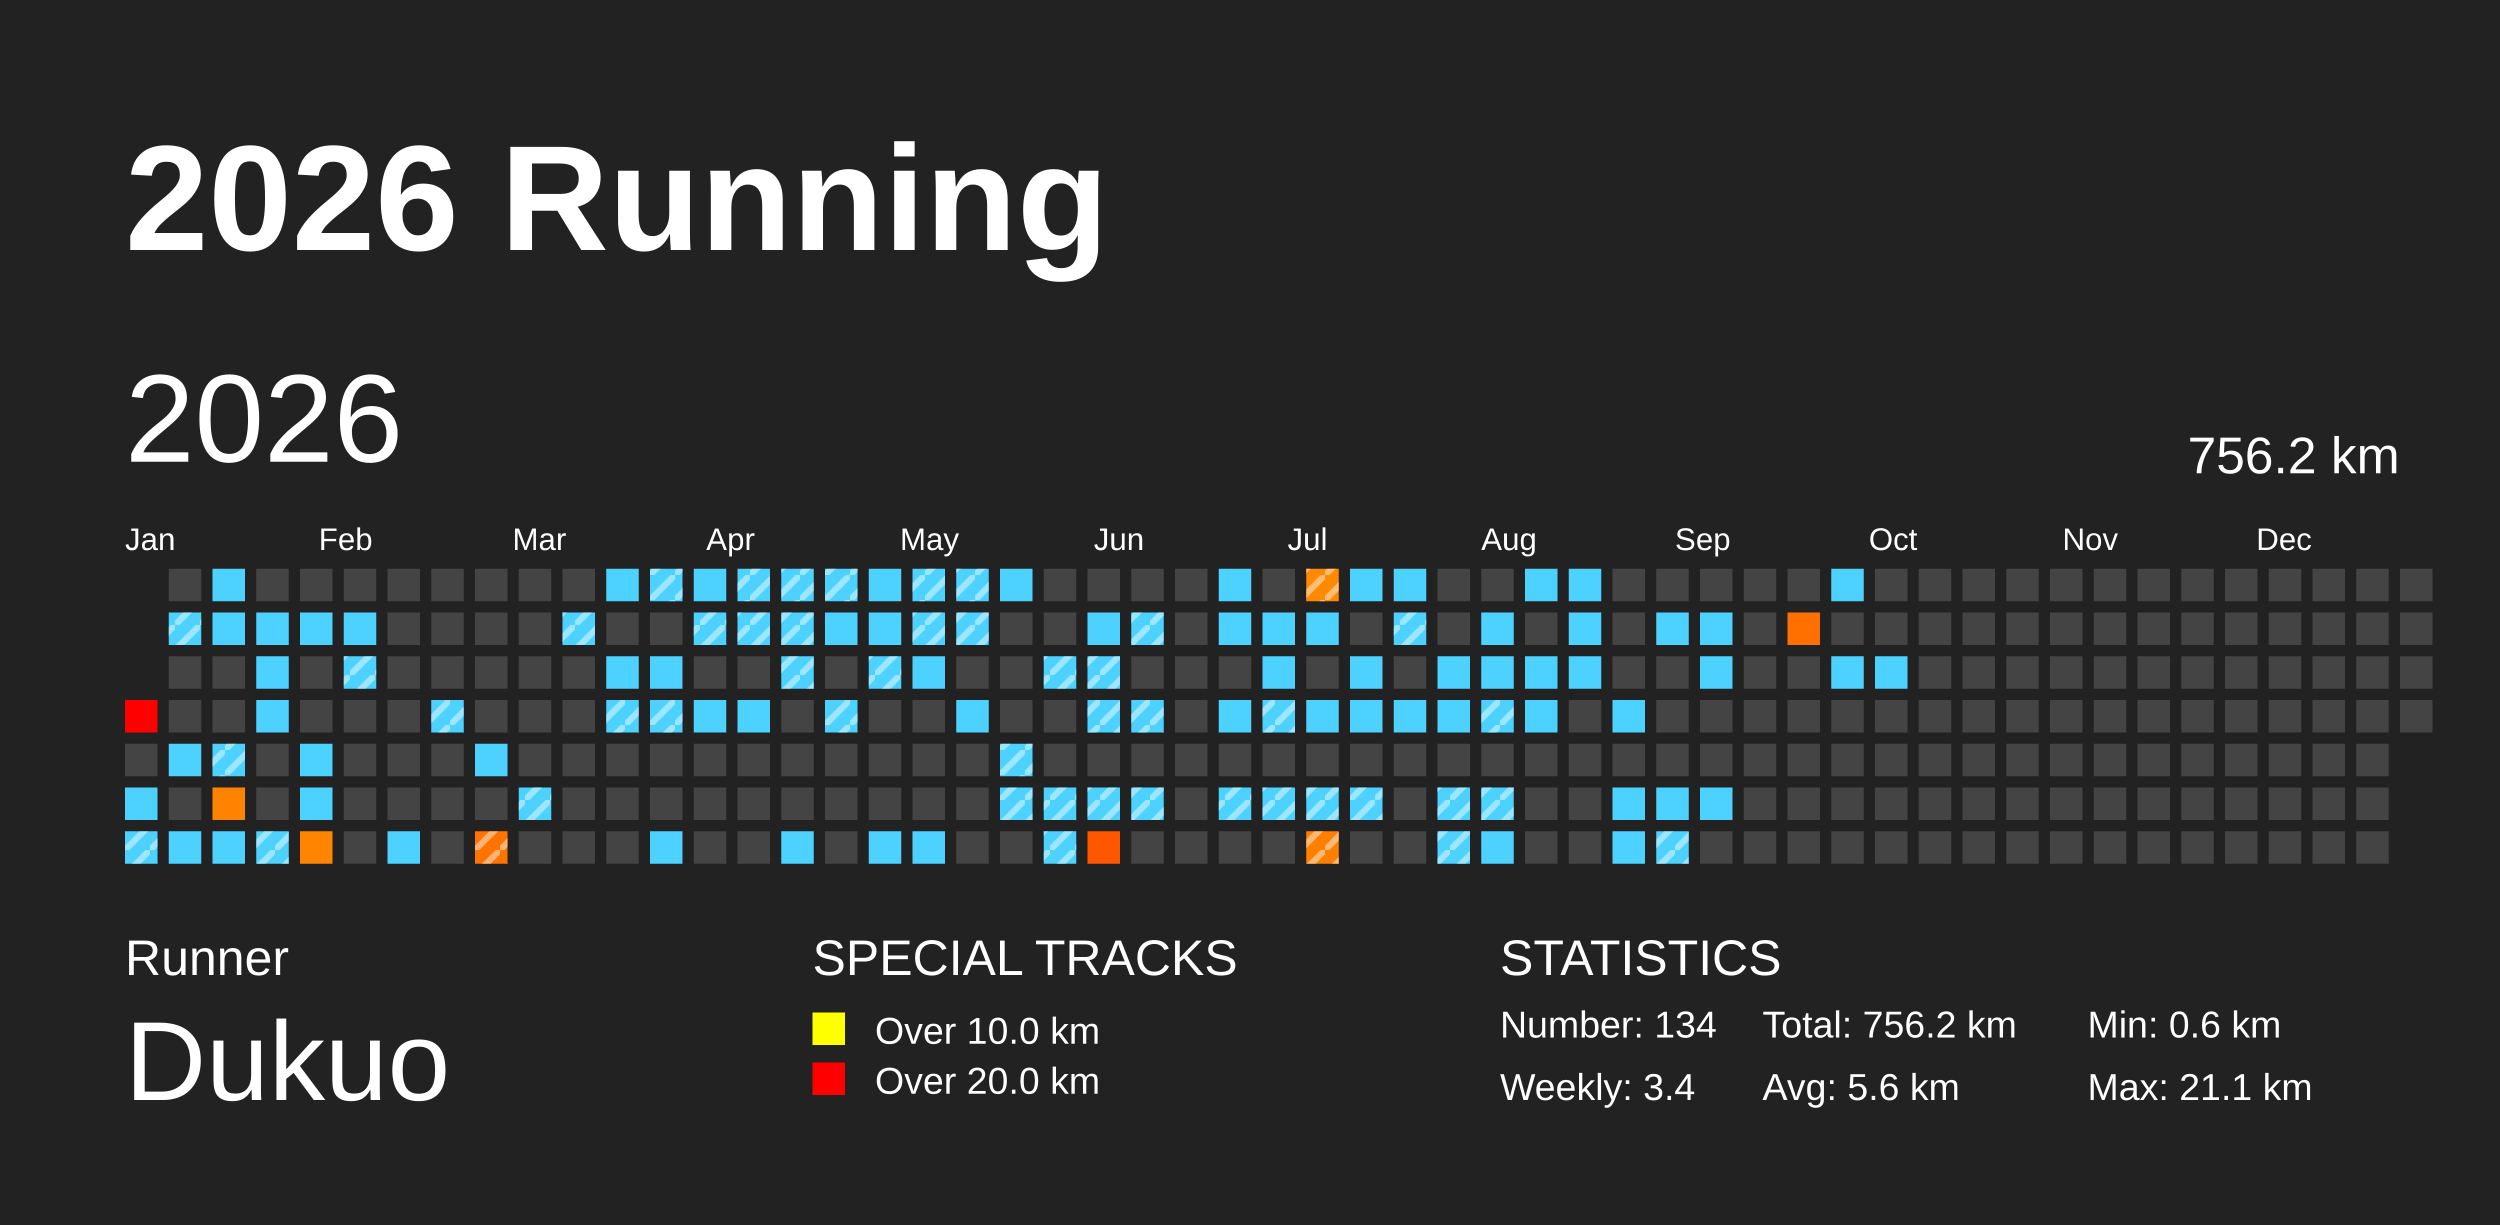
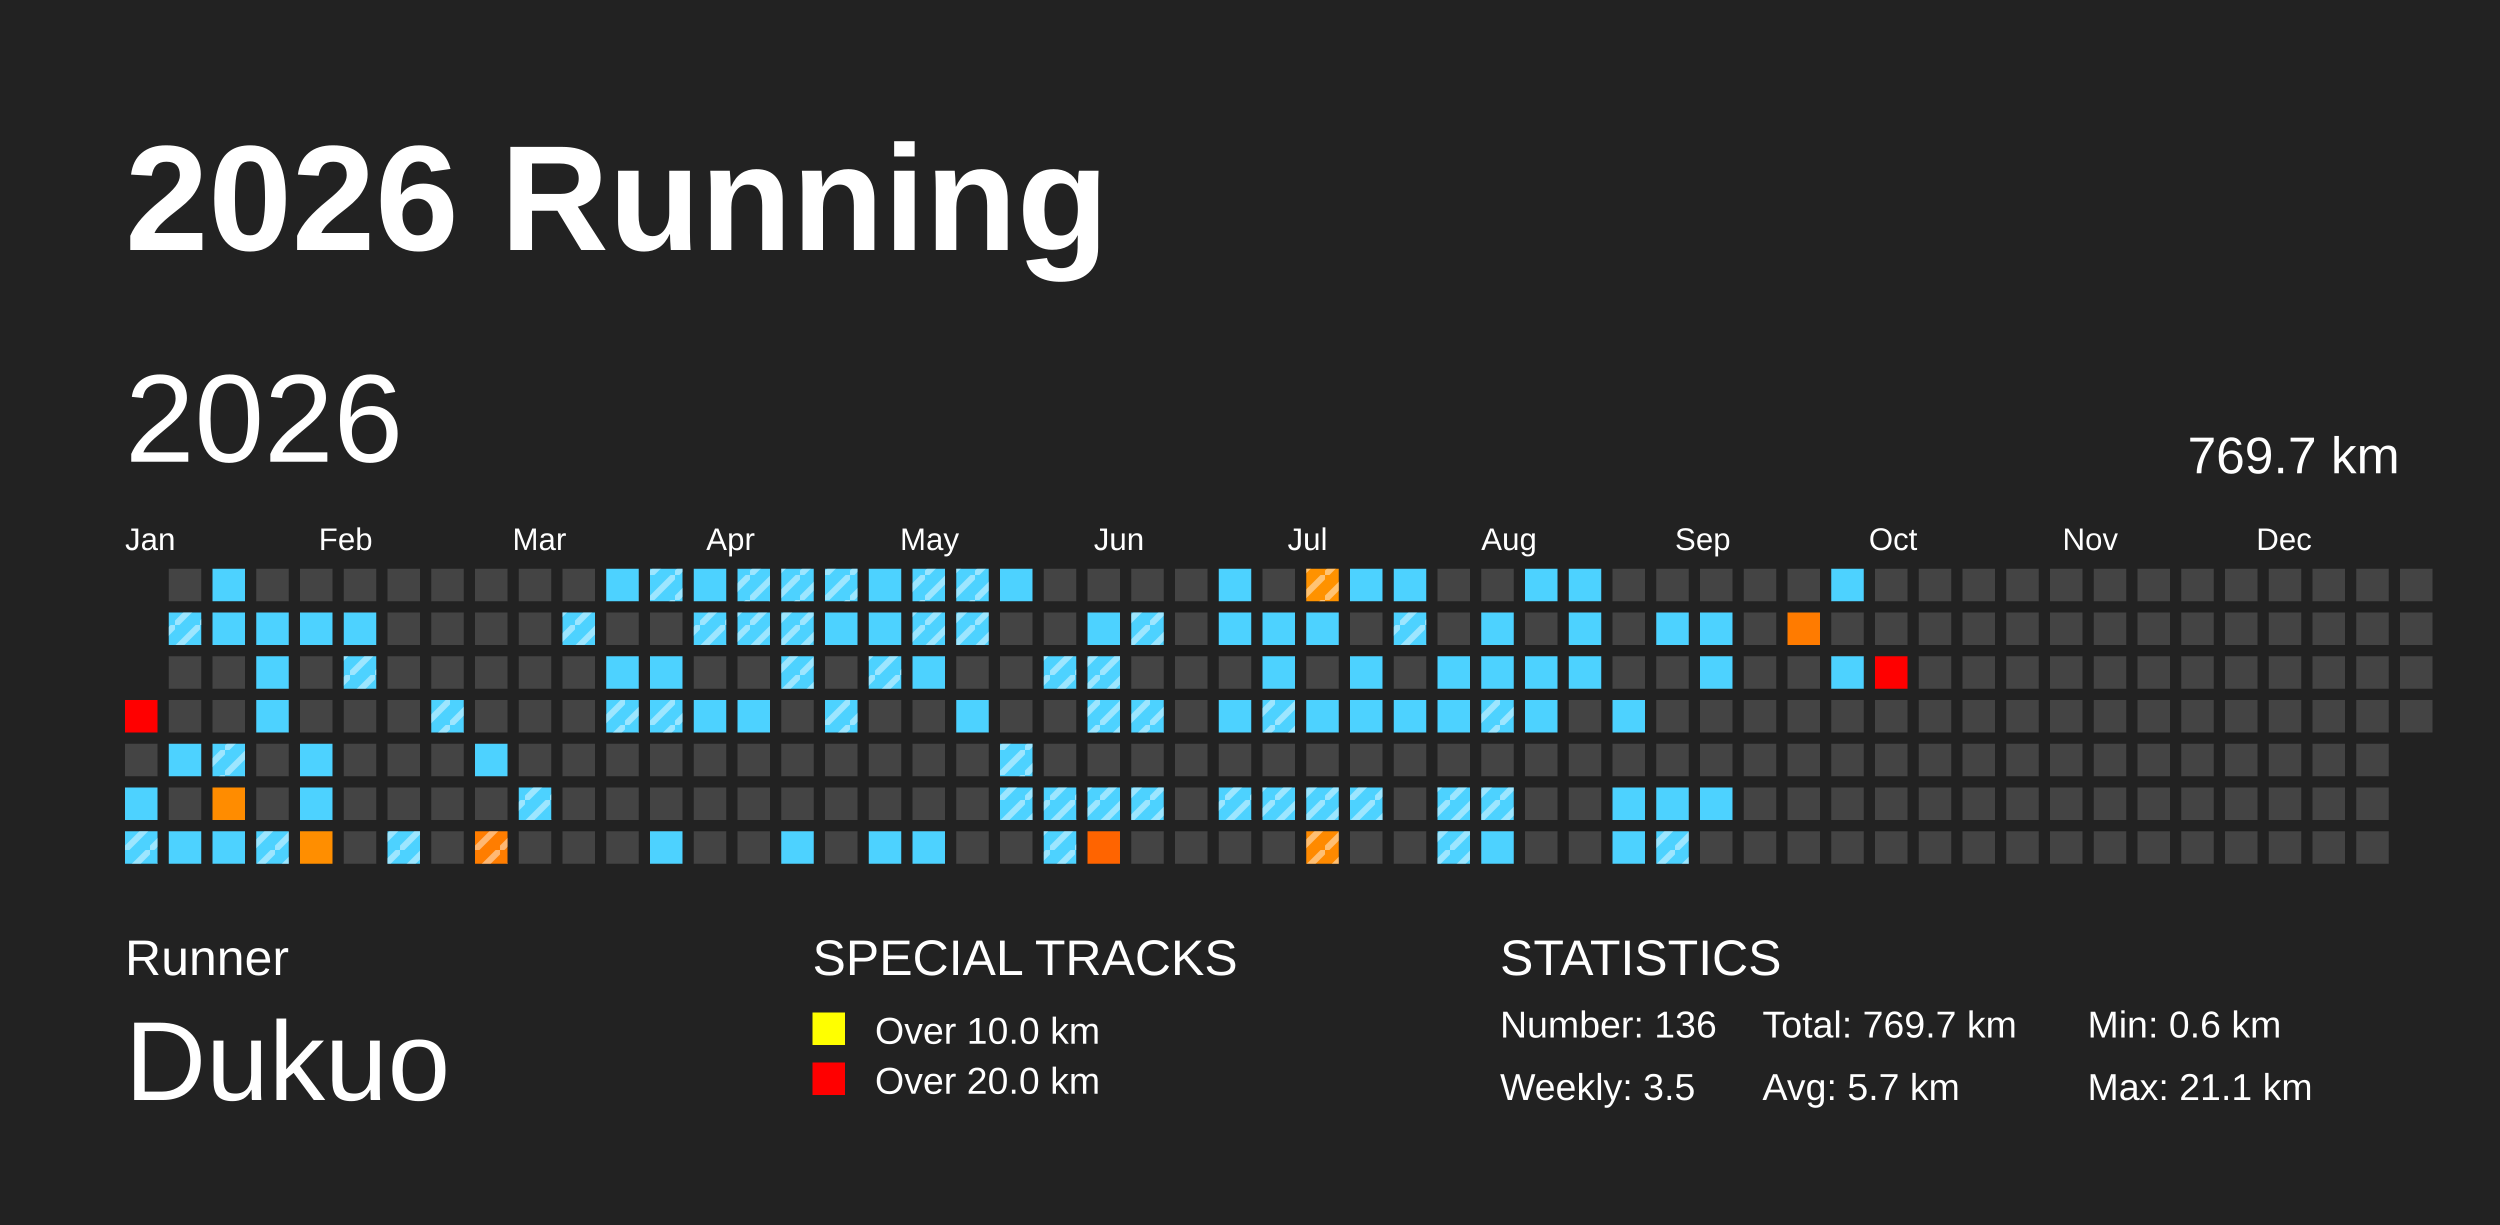
<svg xmlns="http://www.w3.org/2000/svg" baseProfile="full" height="98mm" version="1.1" viewBox="0,0,200,98" width="200mm">
  <defs>
    <pattern height="2" id="indoor-stripe" patternUnits="userSpaceOnUse" width="2">
      <line stroke="white" stroke-opacity="0.45" stroke-width="0.5" x1="0" x2="2" y1="2" y2="0" />
    </pattern>
  </defs>
  <rect fill="#222222" height="98" width="200" x="0" y="0" />
  <text fill="#FFFFFF" style="font-size:12px; font-family:Arial; font-weight:bold;" x="10" y="20">2026 Running</text>
  <text fill="#FFFFFF" style="font-size:4px; font-family:Arial" x="10" y="78">Runner</text>
  <text fill="#FFFFFF" style="font-size:9px; font-family:Arial" x="10" y="88">Dukuo</text>
  <text fill="#FFFFFF" style="font-size:4px; font-family:Arial" x="65" y="78">SPECIAL TRACKS</text>
  <rect fill="yellow" height="2.6" width="2.6" x="65" y="81" />
  <text fill="#FFFFFF" style="font-size:3px; font-family:Arial" x="70" y="83.5">Over 10.0 km</text>
  <rect fill="red" height="2.6" width="2.6" x="65" y="85" />
  <text fill="#FFFFFF" style="font-size:3px; font-family:Arial" x="70" y="87.5">Over 20.0 km</text>
  <text fill="#FFFFFF" style="font-size:4px; font-family:Arial" x="120" y="78">STATISTICS</text>
-   <text fill="#FFFFFF" style="font-size:3px; font-family:Arial" x="120" y="83">Number: 134</text>
-   <text fill="#FFFFFF" style="font-size:3px; font-family:Arial" x="120" y="88">Weekly: 3.4</text>
-   <text fill="#FFFFFF" style="font-size:3px; font-family:Arial" x="141" y="83">Total: 756.2 km</text>
-   <text fill="#FFFFFF" style="font-size:3px; font-family:Arial" x="141" y="88">Avg: 5.6 km</text>
+   <text fill="#FFFFFF" style="font-size:3px; font-family:Arial" x="120" y="83">Number: 136</text>
+   <text fill="#FFFFFF" style="font-size:3px; font-family:Arial" x="120" y="88">Weekly: 3.5</text>
+   <text fill="#FFFFFF" style="font-size:3px; font-family:Arial" x="141" y="83">Total: 769.7 km</text>
+   <text fill="#FFFFFF" style="font-size:3px; font-family:Arial" x="141" y="88">Avg: 5.7 km</text>
  <text fill="#FFFFFF" style="font-size:3px; font-family:Arial" x="167" y="83">Min: 0.6 km</text>
  <text fill="#FFFFFF" style="font-size:3px; font-family:Arial" x="167" y="88">Max: 21.1 km</text>
  <text dominant-baseline="hanging" fill="#FFFFFF" style="font-size:10.0px; font-family:Arial;" x="10" y="30">2026</text>
-   <text dominant-baseline="hanging" fill="#FFFFFF" style="font-size:4.125px; font-family:Arial;" x="175" y="35">756.2 km</text>
+   <text dominant-baseline="hanging" fill="#FFFFFF" style="font-size:4.125px; font-family:Arial;" x="175" y="35">769.7 km</text>
  <text fill="#FFFFFF" style="font-size:2.5px; font-family:Arial" x="10.0" y="44">Jan</text>
  <text fill="#FFFFFF" style="font-size:2.5px; font-family:Arial" x="25.5" y="44">Feb</text>
  <text fill="#FFFFFF" style="font-size:2.5px; font-family:Arial" x="41.0" y="44">Mar</text>
  <text fill="#FFFFFF" style="font-size:2.5px; font-family:Arial" x="56.5" y="44">Apr</text>
  <text fill="#FFFFFF" style="font-size:2.5px; font-family:Arial" x="72.0" y="44">May</text>
  <text fill="#FFFFFF" style="font-size:2.5px; font-family:Arial" x="87.5" y="44">Jun</text>
  <text fill="#FFFFFF" style="font-size:2.5px; font-family:Arial" x="103.0" y="44">Jul</text>
  <text fill="#FFFFFF" style="font-size:2.5px; font-family:Arial" x="118.5" y="44">Aug</text>
  <text fill="#FFFFFF" style="font-size:2.5px; font-family:Arial" x="134.0" y="44">Sep</text>
  <text fill="#FFFFFF" style="font-size:2.5px; font-family:Arial" x="149.5" y="44">Oct</text>
  <text fill="#FFFFFF" style="font-size:2.5px; font-family:Arial" x="165.0" y="44">Nov</text>
  <text fill="#FFFFFF" style="font-size:2.5px; font-family:Arial" x="180.5" y="44">Dec</text>
  <rect fill="red" height="2.6" width="2.6" x="10.0" y="56.0" />
  <rect fill="#444444" height="2.6" width="2.6" x="10.0" y="59.5" />
  <rect fill="#4dd2ff" height="2.6" width="2.6" x="10.0" y="63.0" />
  <rect fill="#4dd2ff" height="2.6" width="2.6" x="10.0" y="66.5" />
  <rect fill="url(#indoor-stripe)" height="2.6" style="pointer-events: none;" width="2.6" x="10.0" y="66.5" />
  <rect fill="#444444" height="2.6" width="2.6" x="13.5" y="45.5" />
  <rect fill="#4dd2ff" height="2.6" width="2.6" x="13.5" y="49.0" />
  <rect fill="url(#indoor-stripe)" height="2.6" style="pointer-events: none;" width="2.6" x="13.5" y="49.0" />
  <rect fill="#444444" height="2.6" width="2.6" x="13.5" y="52.5" />
  <rect fill="#444444" height="2.6" width="2.6" x="13.5" y="56.0" />
  <rect fill="#4dd2ff" height="2.6" width="2.6" x="13.5" y="59.5" />
  <rect fill="#444444" height="2.6" width="2.6" x="13.5" y="63.0" />
  <rect fill="#4dd2ff" height="2.6" width="2.6" x="13.5" y="66.5" />
  <rect fill="#4dd2ff" height="2.6" width="2.6" x="17.0" y="45.5" />
  <rect fill="#4dd2ff" height="2.6" width="2.6" x="17.0" y="49.0" />
  <rect fill="#444444" height="2.6" width="2.6" x="17.0" y="52.5" />
  <rect fill="#444444" height="2.6" width="2.6" x="17.0" y="56.0" />
  <rect fill="#4dd2ff" height="2.6" width="2.6" x="17.0" y="59.5" />
  <rect fill="url(#indoor-stripe)" height="2.6" style="pointer-events: none;" width="2.6" x="17.0" y="59.5" />
-   <rect fill="#ff8300" height="2.6" width="2.6" x="17.0" y="63.0" />
+   <rect fill="#ff8c00" height="2.6" width="2.6" x="17.0" y="63.0" />
  <rect fill="#4dd2ff" height="2.6" width="2.6" x="17.0" y="66.5" />
  <rect fill="#444444" height="2.6" width="2.6" x="20.5" y="45.5" />
  <rect fill="#4dd2ff" height="2.6" width="2.6" x="20.5" y="49.0" />
  <rect fill="#4dd2ff" height="2.6" width="2.6" x="20.5" y="52.5" />
  <rect fill="#4dd2ff" height="2.6" width="2.6" x="20.5" y="56.0" />
  <rect fill="#444444" height="2.6" width="2.6" x="20.5" y="59.5" />
  <rect fill="#444444" height="2.6" width="2.6" x="20.5" y="63.0" />
  <rect fill="#4dd2ff" height="2.6" width="2.6" x="20.5" y="66.5" />
  <rect fill="url(#indoor-stripe)" height="2.6" style="pointer-events: none;" width="2.6" x="20.5" y="66.5" />
  <rect fill="#444444" height="2.6" width="2.6" x="24.0" y="45.5" />
  <rect fill="#4dd2ff" height="2.6" width="2.6" x="24.0" y="49.0" />
  <rect fill="#444444" height="2.6" width="2.6" x="24.0" y="52.5" />
  <rect fill="#444444" height="2.6" width="2.6" x="24.0" y="56.0" />
  <rect fill="#4dd2ff" height="2.6" width="2.6" x="24.0" y="59.5" />
  <rect fill="#4dd2ff" height="2.6" width="2.6" x="24.0" y="63.0" />
-   <rect fill="#ff8500" height="2.6" width="2.6" x="24.0" y="66.5" />
+   <rect fill="#ff8e00" height="2.6" width="2.6" x="24.0" y="66.5" />
  <rect fill="#444444" height="2.6" width="2.6" x="27.5" y="45.5" />
  <rect fill="#4dd2ff" height="2.6" width="2.6" x="27.5" y="49.0" />
  <rect fill="#4dd2ff" height="2.6" width="2.6" x="27.5" y="52.5" />
  <rect fill="url(#indoor-stripe)" height="2.6" style="pointer-events: none;" width="2.6" x="27.5" y="52.5" />
  <rect fill="#444444" height="2.6" width="2.6" x="27.5" y="56.0" />
  <rect fill="#444444" height="2.6" width="2.6" x="27.5" y="59.5" />
  <rect fill="#444444" height="2.6" width="2.6" x="27.5" y="63.0" />
  <rect fill="#444444" height="2.6" width="2.6" x="27.5" y="66.5" />
  <rect fill="#444444" height="2.6" width="2.6" x="31.0" y="45.5" />
  <rect fill="#444444" height="2.6" width="2.6" x="31.0" y="49.0" />
  <rect fill="#444444" height="2.6" width="2.6" x="31.0" y="52.5" />
  <rect fill="#444444" height="2.6" width="2.6" x="31.0" y="56.0" />
  <rect fill="#444444" height="2.6" width="2.6" x="31.0" y="59.5" />
  <rect fill="#444444" height="2.6" width="2.6" x="31.0" y="63.0" />
  <rect fill="#4dd2ff" height="2.6" width="2.6" x="31.0" y="66.5" />
+   <rect fill="url(#indoor-stripe)" height="2.6" style="pointer-events: none;" width="2.6" x="31.0" y="66.5" />
  <rect fill="#444444" height="2.6" width="2.6" x="34.5" y="45.5" />
  <rect fill="#444444" height="2.6" width="2.6" x="34.5" y="49.0" />
  <rect fill="#444444" height="2.6" width="2.6" x="34.5" y="52.5" />
  <rect fill="#4dd2ff" height="2.6" width="2.6" x="34.5" y="56.0" />
  <rect fill="url(#indoor-stripe)" height="2.6" style="pointer-events: none;" width="2.6" x="34.5" y="56.0" />
  <rect fill="#444444" height="2.6" width="2.6" x="34.5" y="59.5" />
  <rect fill="#444444" height="2.6" width="2.6" x="34.5" y="63.0" />
  <rect fill="#444444" height="2.6" width="2.6" x="34.5" y="66.5" />
  <rect fill="#444444" height="2.6" width="2.6" x="38.0" y="45.5" />
  <rect fill="#444444" height="2.6" width="2.6" x="38.0" y="49.0" />
  <rect fill="#444444" height="2.6" width="2.6" x="38.0" y="52.5" />
  <rect fill="#444444" height="2.6" width="2.6" x="38.0" y="56.0" />
  <rect fill="#4dd2ff" height="2.6" width="2.6" x="38.0" y="59.5" />
  <rect fill="#444444" height="2.6" width="2.6" x="38.0" y="63.0" />
-   <rect fill="#ff7300" height="2.6" width="2.6" x="38.0" y="66.5" />
+   <rect fill="#ff7d00" height="2.6" width="2.6" x="38.0" y="66.5" />
  <rect fill="url(#indoor-stripe)" height="2.6" style="pointer-events: none;" width="2.6" x="38.0" y="66.5" />
  <rect fill="#444444" height="2.6" width="2.6" x="41.5" y="45.5" />
  <rect fill="#444444" height="2.6" width="2.6" x="41.5" y="49.0" />
  <rect fill="#444444" height="2.6" width="2.6" x="41.5" y="52.5" />
  <rect fill="#444444" height="2.6" width="2.6" x="41.5" y="56.0" />
  <rect fill="#444444" height="2.6" width="2.6" x="41.5" y="59.5" />
  <rect fill="#4dd2ff" height="2.6" width="2.6" x="41.5" y="63.0" />
  <rect fill="url(#indoor-stripe)" height="2.6" style="pointer-events: none;" width="2.6" x="41.5" y="63.0" />
  <rect fill="#444444" height="2.6" width="2.6" x="41.5" y="66.5" />
  <rect fill="#444444" height="2.6" width="2.6" x="45.0" y="45.5" />
  <rect fill="#4dd2ff" height="2.6" width="2.6" x="45.0" y="49.0" />
  <rect fill="url(#indoor-stripe)" height="2.6" style="pointer-events: none;" width="2.6" x="45.0" y="49.0" />
  <rect fill="#444444" height="2.6" width="2.6" x="45.0" y="52.5" />
  <rect fill="#444444" height="2.6" width="2.6" x="45.0" y="56.0" />
  <rect fill="#444444" height="2.6" width="2.6" x="45.0" y="59.5" />
  <rect fill="#444444" height="2.6" width="2.6" x="45.0" y="63.0" />
  <rect fill="#444444" height="2.6" width="2.6" x="45.0" y="66.5" />
  <rect fill="#4dd2ff" height="2.6" width="2.6" x="48.5" y="45.5" />
  <rect fill="#444444" height="2.6" width="2.6" x="48.5" y="49.0" />
  <rect fill="#4dd2ff" height="2.6" width="2.6" x="48.5" y="52.5" />
  <rect fill="#4dd2ff" height="2.6" width="2.6" x="48.5" y="56.0" />
  <rect fill="url(#indoor-stripe)" height="2.6" style="pointer-events: none;" width="2.6" x="48.5" y="56.0" />
  <rect fill="#444444" height="2.6" width="2.6" x="48.5" y="59.5" />
  <rect fill="#444444" height="2.6" width="2.6" x="48.5" y="63.0" />
  <rect fill="#444444" height="2.6" width="2.6" x="48.5" y="66.5" />
  <rect fill="#4dd2ff" height="2.6" width="2.6" x="52.0" y="45.5" />
  <rect fill="url(#indoor-stripe)" height="2.6" style="pointer-events: none;" width="2.6" x="52.0" y="45.5" />
  <rect fill="#444444" height="2.6" width="2.6" x="52.0" y="49.0" />
  <rect fill="#4dd2ff" height="2.6" width="2.6" x="52.0" y="52.5" />
  <rect fill="#4dd2ff" height="2.6" width="2.6" x="52.0" y="56.0" />
  <rect fill="url(#indoor-stripe)" height="2.6" style="pointer-events: none;" width="2.6" x="52.0" y="56.0" />
  <rect fill="#444444" height="2.6" width="2.6" x="52.0" y="59.5" />
  <rect fill="#444444" height="2.6" width="2.6" x="52.0" y="63.0" />
  <rect fill="#4dd2ff" height="2.6" width="2.6" x="52.0" y="66.5" />
  <rect fill="#4dd2ff" height="2.6" width="2.6" x="55.5" y="45.5" />
  <rect fill="#4dd2ff" height="2.6" width="2.6" x="55.5" y="49.0" />
  <rect fill="url(#indoor-stripe)" height="2.6" style="pointer-events: none;" width="2.6" x="55.5" y="49.0" />
  <rect fill="#444444" height="2.6" width="2.6" x="55.5" y="52.5" />
  <rect fill="#4dd2ff" height="2.6" width="2.6" x="55.5" y="56.0" />
  <rect fill="#444444" height="2.6" width="2.6" x="55.5" y="59.5" />
  <rect fill="#444444" height="2.6" width="2.6" x="55.5" y="63.0" />
  <rect fill="#444444" height="2.6" width="2.6" x="55.5" y="66.5" />
  <rect fill="#4dd2ff" height="2.6" width="2.6" x="59.0" y="45.5" />
  <rect fill="url(#indoor-stripe)" height="2.6" style="pointer-events: none;" width="2.6" x="59.0" y="45.5" />
  <rect fill="#4dd2ff" height="2.6" width="2.6" x="59.0" y="49.0" />
  <rect fill="url(#indoor-stripe)" height="2.6" style="pointer-events: none;" width="2.6" x="59.0" y="49.0" />
  <rect fill="#444444" height="2.6" width="2.6" x="59.0" y="52.5" />
  <rect fill="#4dd2ff" height="2.6" width="2.6" x="59.0" y="56.0" />
  <rect fill="#444444" height="2.6" width="2.6" x="59.0" y="59.5" />
  <rect fill="#444444" height="2.6" width="2.6" x="59.0" y="63.0" />
  <rect fill="#444444" height="2.6" width="2.6" x="59.0" y="66.5" />
  <rect fill="#4dd2ff" height="2.6" width="2.6" x="62.5" y="45.5" />
  <rect fill="url(#indoor-stripe)" height="2.6" style="pointer-events: none;" width="2.6" x="62.5" y="45.5" />
  <rect fill="#4dd2ff" height="2.6" width="2.6" x="62.5" y="49.0" />
  <rect fill="url(#indoor-stripe)" height="2.6" style="pointer-events: none;" width="2.6" x="62.5" y="49.0" />
  <rect fill="#4dd2ff" height="2.6" width="2.6" x="62.5" y="52.5" />
  <rect fill="url(#indoor-stripe)" height="2.6" style="pointer-events: none;" width="2.6" x="62.5" y="52.5" />
  <rect fill="#444444" height="2.6" width="2.6" x="62.5" y="56.0" />
  <rect fill="#444444" height="2.6" width="2.6" x="62.5" y="59.5" />
  <rect fill="#444444" height="2.6" width="2.6" x="62.5" y="63.0" />
  <rect fill="#4dd2ff" height="2.6" width="2.6" x="62.5" y="66.5" />
  <rect fill="#4dd2ff" height="2.6" width="2.6" x="66.0" y="45.5" />
  <rect fill="url(#indoor-stripe)" height="2.6" style="pointer-events: none;" width="2.6" x="66.0" y="45.5" />
  <rect fill="#4dd2ff" height="2.6" width="2.6" x="66.0" y="49.0" />
  <rect fill="#444444" height="2.6" width="2.6" x="66.0" y="52.5" />
  <rect fill="#4dd2ff" height="2.6" width="2.6" x="66.0" y="56.0" />
  <rect fill="url(#indoor-stripe)" height="2.6" style="pointer-events: none;" width="2.6" x="66.0" y="56.0" />
  <rect fill="#444444" height="2.6" width="2.6" x="66.0" y="59.5" />
  <rect fill="#444444" height="2.6" width="2.6" x="66.0" y="63.0" />
  <rect fill="#444444" height="2.6" width="2.6" x="66.0" y="66.5" />
  <rect fill="#4dd2ff" height="2.6" width="2.6" x="69.5" y="45.5" />
  <rect fill="#4dd2ff" height="2.6" width="2.6" x="69.5" y="49.0" />
  <rect fill="#4dd2ff" height="2.6" width="2.6" x="69.5" y="52.5" />
  <rect fill="url(#indoor-stripe)" height="2.6" style="pointer-events: none;" width="2.6" x="69.5" y="52.5" />
  <rect fill="#444444" height="2.6" width="2.6" x="69.5" y="56.0" />
  <rect fill="#444444" height="2.6" width="2.6" x="69.5" y="59.5" />
  <rect fill="#444444" height="2.6" width="2.6" x="69.5" y="63.0" />
  <rect fill="#4dd2ff" height="2.6" width="2.6" x="69.5" y="66.5" />
  <rect fill="#4dd2ff" height="2.6" width="2.6" x="73.0" y="45.5" />
  <rect fill="url(#indoor-stripe)" height="2.6" style="pointer-events: none;" width="2.6" x="73.0" y="45.5" />
  <rect fill="#4dd2ff" height="2.6" width="2.6" x="73.0" y="49.0" />
  <rect fill="url(#indoor-stripe)" height="2.6" style="pointer-events: none;" width="2.6" x="73.0" y="49.0" />
  <rect fill="#4dd2ff" height="2.6" width="2.6" x="73.0" y="52.5" />
  <rect fill="#444444" height="2.6" width="2.6" x="73.0" y="56.0" />
  <rect fill="#444444" height="2.6" width="2.6" x="73.0" y="59.5" />
  <rect fill="#444444" height="2.6" width="2.6" x="73.0" y="63.0" />
  <rect fill="#4dd2ff" height="2.6" width="2.6" x="73.0" y="66.5" />
  <rect fill="#4dd2ff" height="2.6" width="2.6" x="76.5" y="45.5" />
  <rect fill="url(#indoor-stripe)" height="2.6" style="pointer-events: none;" width="2.6" x="76.5" y="45.5" />
  <rect fill="#4dd2ff" height="2.6" width="2.6" x="76.5" y="49.0" />
  <rect fill="url(#indoor-stripe)" height="2.6" style="pointer-events: none;" width="2.6" x="76.5" y="49.0" />
  <rect fill="#444444" height="2.6" width="2.6" x="76.5" y="52.5" />
  <rect fill="#4dd2ff" height="2.6" width="2.6" x="76.5" y="56.0" />
  <rect fill="#444444" height="2.6" width="2.6" x="76.5" y="59.5" />
  <rect fill="#444444" height="2.6" width="2.6" x="76.5" y="63.0" />
  <rect fill="#444444" height="2.6" width="2.6" x="76.5" y="66.5" />
  <rect fill="#4dd2ff" height="2.6" width="2.6" x="80.0" y="45.5" />
  <rect fill="#444444" height="2.6" width="2.6" x="80.0" y="49.0" />
  <rect fill="#444444" height="2.6" width="2.6" x="80.0" y="52.5" />
  <rect fill="#444444" height="2.6" width="2.6" x="80.0" y="56.0" />
  <rect fill="#4dd2ff" height="2.6" width="2.6" x="80.0" y="59.5" />
  <rect fill="url(#indoor-stripe)" height="2.6" style="pointer-events: none;" width="2.6" x="80.0" y="59.5" />
  <rect fill="#4dd2ff" height="2.6" width="2.6" x="80.0" y="63.0" />
  <rect fill="url(#indoor-stripe)" height="2.6" style="pointer-events: none;" width="2.6" x="80.0" y="63.0" />
  <rect fill="#444444" height="2.6" width="2.6" x="80.0" y="66.5" />
  <rect fill="#444444" height="2.6" width="2.6" x="83.5" y="45.5" />
  <rect fill="#444444" height="2.6" width="2.6" x="83.5" y="49.0" />
  <rect fill="#4dd2ff" height="2.6" width="2.6" x="83.5" y="52.5" />
  <rect fill="url(#indoor-stripe)" height="2.6" style="pointer-events: none;" width="2.6" x="83.5" y="52.5" />
  <rect fill="#444444" height="2.6" width="2.6" x="83.5" y="56.0" />
  <rect fill="#444444" height="2.6" width="2.6" x="83.5" y="59.5" />
  <rect fill="#4dd2ff" height="2.6" width="2.6" x="83.5" y="63.0" />
  <rect fill="url(#indoor-stripe)" height="2.6" style="pointer-events: none;" width="2.6" x="83.5" y="63.0" />
  <rect fill="#4dd2ff" height="2.6" width="2.6" x="83.5" y="66.5" />
  <rect fill="url(#indoor-stripe)" height="2.6" style="pointer-events: none;" width="2.6" x="83.5" y="66.5" />
  <rect fill="#444444" height="2.6" width="2.6" x="87.0" y="45.5" />
  <rect fill="#4dd2ff" height="2.6" width="2.6" x="87.0" y="49.0" />
  <rect fill="#4dd2ff" height="2.6" width="2.6" x="87.0" y="52.5" />
  <rect fill="url(#indoor-stripe)" height="2.6" style="pointer-events: none;" width="2.6" x="87.0" y="52.5" />
  <rect fill="#4dd2ff" height="2.6" width="2.6" x="87.0" y="56.0" />
  <rect fill="url(#indoor-stripe)" height="2.6" style="pointer-events: none;" width="2.6" x="87.0" y="56.0" />
  <rect fill="#444444" height="2.6" width="2.6" x="87.0" y="59.5" />
  <rect fill="#4dd2ff" height="2.6" width="2.6" x="87.0" y="63.0" />
  <rect fill="url(#indoor-stripe)" height="2.6" style="pointer-events: none;" width="2.6" x="87.0" y="63.0" />
-   <rect fill="#ff5700" height="2.6" width="2.6" x="87.0" y="66.5" />
+   <rect fill="#ff6400" height="2.6" width="2.6" x="87.0" y="66.5" />
  <rect fill="#444444" height="2.6" width="2.6" x="90.5" y="45.5" />
  <rect fill="#4dd2ff" height="2.6" width="2.6" x="90.5" y="49.0" />
  <rect fill="url(#indoor-stripe)" height="2.6" style="pointer-events: none;" width="2.6" x="90.5" y="49.0" />
  <rect fill="#444444" height="2.6" width="2.6" x="90.5" y="52.5" />
  <rect fill="#4dd2ff" height="2.6" width="2.6" x="90.5" y="56.0" />
  <rect fill="url(#indoor-stripe)" height="2.6" style="pointer-events: none;" width="2.6" x="90.5" y="56.0" />
  <rect fill="#444444" height="2.6" width="2.6" x="90.5" y="59.5" />
  <rect fill="#4dd2ff" height="2.6" width="2.6" x="90.5" y="63.0" />
  <rect fill="url(#indoor-stripe)" height="2.6" style="pointer-events: none;" width="2.6" x="90.5" y="63.0" />
  <rect fill="#444444" height="2.6" width="2.6" x="90.5" y="66.5" />
  <rect fill="#444444" height="2.6" width="2.6" x="94.0" y="45.5" />
  <rect fill="#444444" height="2.6" width="2.6" x="94.0" y="49.0" />
  <rect fill="#444444" height="2.6" width="2.6" x="94.0" y="52.5" />
  <rect fill="#444444" height="2.6" width="2.6" x="94.0" y="56.0" />
  <rect fill="#444444" height="2.6" width="2.6" x="94.0" y="59.5" />
  <rect fill="#444444" height="2.6" width="2.6" x="94.0" y="63.0" />
  <rect fill="#444444" height="2.6" width="2.6" x="94.0" y="66.5" />
  <rect fill="#4dd2ff" height="2.6" width="2.6" x="97.5" y="45.5" />
  <rect fill="#4dd2ff" height="2.6" width="2.6" x="97.5" y="49.0" />
  <rect fill="#444444" height="2.6" width="2.6" x="97.5" y="52.5" />
  <rect fill="#4dd2ff" height="2.6" width="2.6" x="97.5" y="56.0" />
  <rect fill="#444444" height="2.6" width="2.6" x="97.5" y="59.5" />
  <rect fill="#4dd2ff" height="2.6" width="2.6" x="97.5" y="63.0" />
  <rect fill="url(#indoor-stripe)" height="2.6" style="pointer-events: none;" width="2.6" x="97.5" y="63.0" />
  <rect fill="#444444" height="2.6" width="2.6" x="97.5" y="66.5" />
  <rect fill="#444444" height="2.6" width="2.6" x="101.0" y="45.5" />
  <rect fill="#4dd2ff" height="2.6" width="2.6" x="101.0" y="49.0" />
  <rect fill="#4dd2ff" height="2.6" width="2.6" x="101.0" y="52.5" />
  <rect fill="#4dd2ff" height="2.6" width="2.6" x="101.0" y="56.0" />
  <rect fill="url(#indoor-stripe)" height="2.6" style="pointer-events: none;" width="2.6" x="101.0" y="56.0" />
  <rect fill="#444444" height="2.6" width="2.6" x="101.0" y="59.5" />
  <rect fill="#4dd2ff" height="2.6" width="2.6" x="101.0" y="63.0" />
  <rect fill="url(#indoor-stripe)" height="2.6" style="pointer-events: none;" width="2.6" x="101.0" y="63.0" />
  <rect fill="#444444" height="2.6" width="2.6" x="101.0" y="66.5" />
-   <rect fill="#ff8900" height="2.6" width="2.6" x="104.5" y="45.5" />
+   <rect fill="#ff9200" height="2.6" width="2.6" x="104.5" y="45.5" />
  <rect fill="url(#indoor-stripe)" height="2.6" style="pointer-events: none;" width="2.6" x="104.5" y="45.5" />
  <rect fill="#4dd2ff" height="2.6" width="2.6" x="104.5" y="49.0" />
  <rect fill="#444444" height="2.6" width="2.6" x="104.5" y="52.5" />
  <rect fill="#4dd2ff" height="2.6" width="2.6" x="104.5" y="56.0" />
  <rect fill="#444444" height="2.6" width="2.6" x="104.5" y="59.5" />
  <rect fill="#4dd2ff" height="2.6" width="2.6" x="104.5" y="63.0" />
  <rect fill="url(#indoor-stripe)" height="2.6" style="pointer-events: none;" width="2.6" x="104.5" y="63.0" />
-   <rect fill="#ff8000" height="2.6" width="2.6" x="104.5" y="66.5" />
+   <rect fill="#ff8a00" height="2.6" width="2.6" x="104.5" y="66.5" />
  <rect fill="url(#indoor-stripe)" height="2.6" style="pointer-events: none;" width="2.6" x="104.5" y="66.5" />
  <rect fill="#4dd2ff" height="2.6" width="2.6" x="108.0" y="45.5" />
  <rect fill="#444444" height="2.6" width="2.6" x="108.0" y="49.0" />
  <rect fill="#4dd2ff" height="2.6" width="2.6" x="108.0" y="52.5" />
  <rect fill="#4dd2ff" height="2.6" width="2.6" x="108.0" y="56.0" />
  <rect fill="#444444" height="2.6" width="2.6" x="108.0" y="59.5" />
  <rect fill="#4dd2ff" height="2.6" width="2.6" x="108.0" y="63.0" />
  <rect fill="url(#indoor-stripe)" height="2.6" style="pointer-events: none;" width="2.6" x="108.0" y="63.0" />
  <rect fill="#444444" height="2.6" width="2.6" x="108.0" y="66.5" />
  <rect fill="#4dd2ff" height="2.6" width="2.6" x="111.5" y="45.5" />
  <rect fill="#4dd2ff" height="2.6" width="2.6" x="111.5" y="49.0" />
  <rect fill="url(#indoor-stripe)" height="2.6" style="pointer-events: none;" width="2.6" x="111.5" y="49.0" />
  <rect fill="#444444" height="2.6" width="2.6" x="111.5" y="52.5" />
  <rect fill="#4dd2ff" height="2.6" width="2.6" x="111.5" y="56.0" />
  <rect fill="#444444" height="2.6" width="2.6" x="111.5" y="59.5" />
  <rect fill="#444444" height="2.6" width="2.6" x="111.5" y="63.0" />
  <rect fill="#444444" height="2.6" width="2.6" x="111.5" y="66.5" />
  <rect fill="#444444" height="2.6" width="2.6" x="115.0" y="45.5" />
  <rect fill="#444444" height="2.6" width="2.6" x="115.0" y="49.0" />
  <rect fill="#4dd2ff" height="2.6" width="2.6" x="115.0" y="52.5" />
  <rect fill="#4dd2ff" height="2.6" width="2.6" x="115.0" y="56.0" />
  <rect fill="#444444" height="2.6" width="2.6" x="115.0" y="59.5" />
  <rect fill="#4dd2ff" height="2.6" width="2.6" x="115.0" y="63.0" />
  <rect fill="url(#indoor-stripe)" height="2.6" style="pointer-events: none;" width="2.6" x="115.0" y="63.0" />
  <rect fill="#4dd2ff" height="2.6" width="2.6" x="115.0" y="66.5" />
  <rect fill="url(#indoor-stripe)" height="2.6" style="pointer-events: none;" width="2.6" x="115.0" y="66.5" />
  <rect fill="#444444" height="2.6" width="2.6" x="118.5" y="45.5" />
  <rect fill="#4dd2ff" height="2.6" width="2.6" x="118.5" y="49.0" />
  <rect fill="#4dd2ff" height="2.6" width="2.6" x="118.5" y="52.5" />
  <rect fill="#4dd2ff" height="2.6" width="2.6" x="118.5" y="56.0" />
  <rect fill="url(#indoor-stripe)" height="2.6" style="pointer-events: none;" width="2.6" x="118.5" y="56.0" />
  <rect fill="#444444" height="2.6" width="2.6" x="118.5" y="59.5" />
  <rect fill="#4dd2ff" height="2.6" width="2.6" x="118.5" y="63.0" />
  <rect fill="url(#indoor-stripe)" height="2.6" style="pointer-events: none;" width="2.6" x="118.5" y="63.0" />
  <rect fill="#4dd2ff" height="2.6" width="2.6" x="118.5" y="66.5" />
  <rect fill="#4dd2ff" height="2.6" width="2.6" x="122.0" y="45.5" />
  <rect fill="#444444" height="2.6" width="2.6" x="122.0" y="49.0" />
  <rect fill="#4dd2ff" height="2.6" width="2.6" x="122.0" y="52.5" />
  <rect fill="#4dd2ff" height="2.6" width="2.6" x="122.0" y="56.0" />
  <rect fill="#444444" height="2.6" width="2.6" x="122.0" y="59.5" />
  <rect fill="#444444" height="2.6" width="2.6" x="122.0" y="63.0" />
  <rect fill="#444444" height="2.6" width="2.6" x="122.0" y="66.5" />
  <rect fill="#4dd2ff" height="2.6" width="2.6" x="125.5" y="45.5" />
  <rect fill="#4dd2ff" height="2.6" width="2.6" x="125.5" y="49.0" />
  <rect fill="#4dd2ff" height="2.6" width="2.6" x="125.5" y="52.5" />
  <rect fill="#444444" height="2.6" width="2.6" x="125.5" y="56.0" />
  <rect fill="#444444" height="2.6" width="2.6" x="125.5" y="59.5" />
  <rect fill="#444444" height="2.6" width="2.6" x="125.5" y="63.0" />
  <rect fill="#444444" height="2.6" width="2.6" x="125.5" y="66.5" />
  <rect fill="#444444" height="2.6" width="2.6" x="129.0" y="45.5" />
  <rect fill="#444444" height="2.6" width="2.6" x="129.0" y="49.0" />
  <rect fill="#444444" height="2.6" width="2.6" x="129.0" y="52.5" />
  <rect fill="#4dd2ff" height="2.6" width="2.6" x="129.0" y="56.0" />
  <rect fill="#444444" height="2.6" width="2.6" x="129.0" y="59.5" />
  <rect fill="#4dd2ff" height="2.6" width="2.6" x="129.0" y="63.0" />
  <rect fill="#4dd2ff" height="2.6" width="2.6" x="129.0" y="66.5" />
  <rect fill="#444444" height="2.6" width="2.6" x="132.5" y="45.5" />
  <rect fill="#4dd2ff" height="2.6" width="2.6" x="132.5" y="49.0" />
  <rect fill="#444444" height="2.6" width="2.6" x="132.5" y="52.5" />
  <rect fill="#444444" height="2.6" width="2.6" x="132.5" y="56.0" />
  <rect fill="#444444" height="2.6" width="2.6" x="132.5" y="59.5" />
  <rect fill="#4dd2ff" height="2.6" width="2.6" x="132.5" y="63.0" />
  <rect fill="#4dd2ff" height="2.6" width="2.6" x="132.5" y="66.5" />
  <rect fill="url(#indoor-stripe)" height="2.6" style="pointer-events: none;" width="2.6" x="132.5" y="66.5" />
  <rect fill="#444444" height="2.6" width="2.6" x="136.0" y="45.5" />
  <rect fill="#4dd2ff" height="2.6" width="2.6" x="136.0" y="49.0" />
  <rect fill="#4dd2ff" height="2.6" width="2.6" x="136.0" y="52.5" />
  <rect fill="#444444" height="2.6" width="2.6" x="136.0" y="56.0" />
  <rect fill="#444444" height="2.6" width="2.6" x="136.0" y="59.5" />
  <rect fill="#4dd2ff" height="2.6" width="2.6" x="136.0" y="63.0" />
  <rect fill="#444444" height="2.6" width="2.6" x="136.0" y="66.5" />
  <rect fill="#444444" height="2.6" width="2.6" x="139.5" y="45.5" />
  <rect fill="#444444" height="2.6" width="2.6" x="139.5" y="49.0" />
  <rect fill="#444444" height="2.6" width="2.6" x="139.5" y="52.5" />
  <rect fill="#444444" height="2.6" width="2.6" x="139.5" y="56.0" />
  <rect fill="#444444" height="2.6" width="2.6" x="139.5" y="59.5" />
  <rect fill="#444444" height="2.6" width="2.6" x="139.5" y="63.0" />
  <rect fill="#444444" height="2.6" width="2.6" x="139.5" y="66.5" />
  <rect fill="#444444" height="2.6" width="2.6" x="143.0" y="45.5" />
-   <rect fill="#ff7000" height="2.6" width="2.6" x="143.0" y="49.0" />
+   <rect fill="#ff7b00" height="2.6" width="2.6" x="143.0" y="49.0" />
  <rect fill="#444444" height="2.6" width="2.6" x="143.0" y="52.5" />
  <rect fill="#444444" height="2.6" width="2.6" x="143.0" y="56.0" />
  <rect fill="#444444" height="2.6" width="2.6" x="143.0" y="59.5" />
  <rect fill="#444444" height="2.6" width="2.6" x="143.0" y="63.0" />
  <rect fill="#444444" height="2.6" width="2.6" x="143.0" y="66.5" />
  <rect fill="#4dd2ff" height="2.6" width="2.6" x="146.5" y="45.5" />
  <rect fill="#444444" height="2.6" width="2.6" x="146.5" y="49.0" />
  <rect fill="#4dd2ff" height="2.6" width="2.6" x="146.5" y="52.5" />
  <rect fill="#444444" height="2.6" width="2.6" x="146.5" y="56.0" />
  <rect fill="#444444" height="2.6" width="2.6" x="146.5" y="59.5" />
  <rect fill="#444444" height="2.6" width="2.6" x="146.5" y="63.0" />
  <rect fill="#444444" height="2.6" width="2.6" x="146.5" y="66.5" />
  <rect fill="#444444" height="2.6" width="2.6" x="150.0" y="45.5" />
  <rect fill="#444444" height="2.6" width="2.6" x="150.0" y="49.0" />
-   <rect fill="#4dd2ff" height="2.6" width="2.6" x="150.0" y="52.5" />
+   <rect fill="red" height="2.6" width="2.6" x="150.0" y="52.5" />
  <rect fill="#444444" height="2.6" width="2.6" x="150.0" y="56.0" />
  <rect fill="#444444" height="2.6" width="2.6" x="150.0" y="59.5" />
  <rect fill="#444444" height="2.6" width="2.6" x="150.0" y="63.0" />
  <rect fill="#444444" height="2.6" width="2.6" x="150.0" y="66.5" />
  <rect fill="#444444" height="2.6" width="2.6" x="153.5" y="45.5" />
  <rect fill="#444444" height="2.6" width="2.6" x="153.5" y="49.0" />
  <rect fill="#444444" height="2.6" width="2.6" x="153.5" y="52.5" />
  <rect fill="#444444" height="2.6" width="2.6" x="153.5" y="56.0" />
  <rect fill="#444444" height="2.6" width="2.6" x="153.5" y="59.5" />
  <rect fill="#444444" height="2.6" width="2.6" x="153.5" y="63.0" />
  <rect fill="#444444" height="2.6" width="2.6" x="153.5" y="66.5" />
  <rect fill="#444444" height="2.6" width="2.6" x="157.0" y="45.5" />
  <rect fill="#444444" height="2.6" width="2.6" x="157.0" y="49.0" />
  <rect fill="#444444" height="2.6" width="2.6" x="157.0" y="52.5" />
  <rect fill="#444444" height="2.6" width="2.6" x="157.0" y="56.0" />
  <rect fill="#444444" height="2.6" width="2.6" x="157.0" y="59.5" />
  <rect fill="#444444" height="2.6" width="2.6" x="157.0" y="63.0" />
  <rect fill="#444444" height="2.6" width="2.6" x="157.0" y="66.5" />
  <rect fill="#444444" height="2.6" width="2.6" x="160.5" y="45.5" />
  <rect fill="#444444" height="2.6" width="2.6" x="160.5" y="49.0" />
  <rect fill="#444444" height="2.6" width="2.6" x="160.5" y="52.5" />
  <rect fill="#444444" height="2.6" width="2.6" x="160.5" y="56.0" />
  <rect fill="#444444" height="2.6" width="2.6" x="160.5" y="59.5" />
  <rect fill="#444444" height="2.6" width="2.6" x="160.5" y="63.0" />
  <rect fill="#444444" height="2.6" width="2.6" x="160.5" y="66.5" />
  <rect fill="#444444" height="2.6" width="2.6" x="164.0" y="45.5" />
  <rect fill="#444444" height="2.6" width="2.6" x="164.0" y="49.0" />
  <rect fill="#444444" height="2.6" width="2.6" x="164.0" y="52.5" />
  <rect fill="#444444" height="2.6" width="2.6" x="164.0" y="56.0" />
  <rect fill="#444444" height="2.6" width="2.6" x="164.0" y="59.5" />
  <rect fill="#444444" height="2.6" width="2.6" x="164.0" y="63.0" />
  <rect fill="#444444" height="2.6" width="2.6" x="164.0" y="66.5" />
  <rect fill="#444444" height="2.6" width="2.6" x="167.5" y="45.5" />
  <rect fill="#444444" height="2.6" width="2.6" x="167.5" y="49.0" />
  <rect fill="#444444" height="2.6" width="2.6" x="167.5" y="52.5" />
  <rect fill="#444444" height="2.6" width="2.6" x="167.5" y="56.0" />
  <rect fill="#444444" height="2.6" width="2.6" x="167.5" y="59.5" />
  <rect fill="#444444" height="2.6" width="2.6" x="167.5" y="63.0" />
  <rect fill="#444444" height="2.6" width="2.6" x="167.5" y="66.5" />
  <rect fill="#444444" height="2.6" width="2.6" x="171.0" y="45.5" />
  <rect fill="#444444" height="2.6" width="2.6" x="171.0" y="49.0" />
  <rect fill="#444444" height="2.6" width="2.6" x="171.0" y="52.5" />
  <rect fill="#444444" height="2.6" width="2.6" x="171.0" y="56.0" />
  <rect fill="#444444" height="2.6" width="2.6" x="171.0" y="59.5" />
  <rect fill="#444444" height="2.6" width="2.6" x="171.0" y="63.0" />
  <rect fill="#444444" height="2.6" width="2.6" x="171.0" y="66.5" />
  <rect fill="#444444" height="2.6" width="2.6" x="174.5" y="45.5" />
  <rect fill="#444444" height="2.6" width="2.6" x="174.5" y="49.0" />
  <rect fill="#444444" height="2.6" width="2.6" x="174.5" y="52.5" />
  <rect fill="#444444" height="2.6" width="2.6" x="174.5" y="56.0" />
  <rect fill="#444444" height="2.6" width="2.6" x="174.5" y="59.5" />
  <rect fill="#444444" height="2.6" width="2.6" x="174.5" y="63.0" />
  <rect fill="#444444" height="2.6" width="2.6" x="174.5" y="66.5" />
  <rect fill="#444444" height="2.6" width="2.6" x="178.0" y="45.5" />
  <rect fill="#444444" height="2.6" width="2.6" x="178.0" y="49.0" />
  <rect fill="#444444" height="2.6" width="2.6" x="178.0" y="52.5" />
  <rect fill="#444444" height="2.6" width="2.6" x="178.0" y="56.0" />
  <rect fill="#444444" height="2.6" width="2.6" x="178.0" y="59.5" />
  <rect fill="#444444" height="2.6" width="2.6" x="178.0" y="63.0" />
  <rect fill="#444444" height="2.6" width="2.6" x="178.0" y="66.5" />
  <rect fill="#444444" height="2.6" width="2.6" x="181.5" y="45.5" />
  <rect fill="#444444" height="2.6" width="2.6" x="181.5" y="49.0" />
  <rect fill="#444444" height="2.6" width="2.6" x="181.5" y="52.5" />
  <rect fill="#444444" height="2.6" width="2.6" x="181.5" y="56.0" />
  <rect fill="#444444" height="2.6" width="2.6" x="181.5" y="59.5" />
  <rect fill="#444444" height="2.6" width="2.6" x="181.5" y="63.0" />
  <rect fill="#444444" height="2.6" width="2.6" x="181.5" y="66.5" />
  <rect fill="#444444" height="2.6" width="2.6" x="185.0" y="45.5" />
  <rect fill="#444444" height="2.6" width="2.6" x="185.0" y="49.0" />
  <rect fill="#444444" height="2.6" width="2.6" x="185.0" y="52.5" />
  <rect fill="#444444" height="2.6" width="2.6" x="185.0" y="56.0" />
  <rect fill="#444444" height="2.6" width="2.6" x="185.0" y="59.5" />
  <rect fill="#444444" height="2.6" width="2.6" x="185.0" y="63.0" />
  <rect fill="#444444" height="2.6" width="2.6" x="185.0" y="66.5" />
  <rect fill="#444444" height="2.6" width="2.6" x="188.5" y="45.5" />
  <rect fill="#444444" height="2.6" width="2.6" x="188.5" y="49.0" />
  <rect fill="#444444" height="2.6" width="2.6" x="188.5" y="52.5" />
  <rect fill="#444444" height="2.6" width="2.6" x="188.5" y="56.0" />
  <rect fill="#444444" height="2.6" width="2.6" x="188.5" y="59.5" />
  <rect fill="#444444" height="2.6" width="2.6" x="188.5" y="63.0" />
  <rect fill="#444444" height="2.6" width="2.6" x="188.5" y="66.5" />
  <rect fill="#444444" height="2.6" width="2.6" x="192.0" y="45.5" />
  <rect fill="#444444" height="2.6" width="2.6" x="192.0" y="49.0" />
  <rect fill="#444444" height="2.6" width="2.6" x="192.0" y="52.5" />
  <rect fill="#444444" height="2.6" width="2.6" x="192.0" y="56.0" />
</svg>
